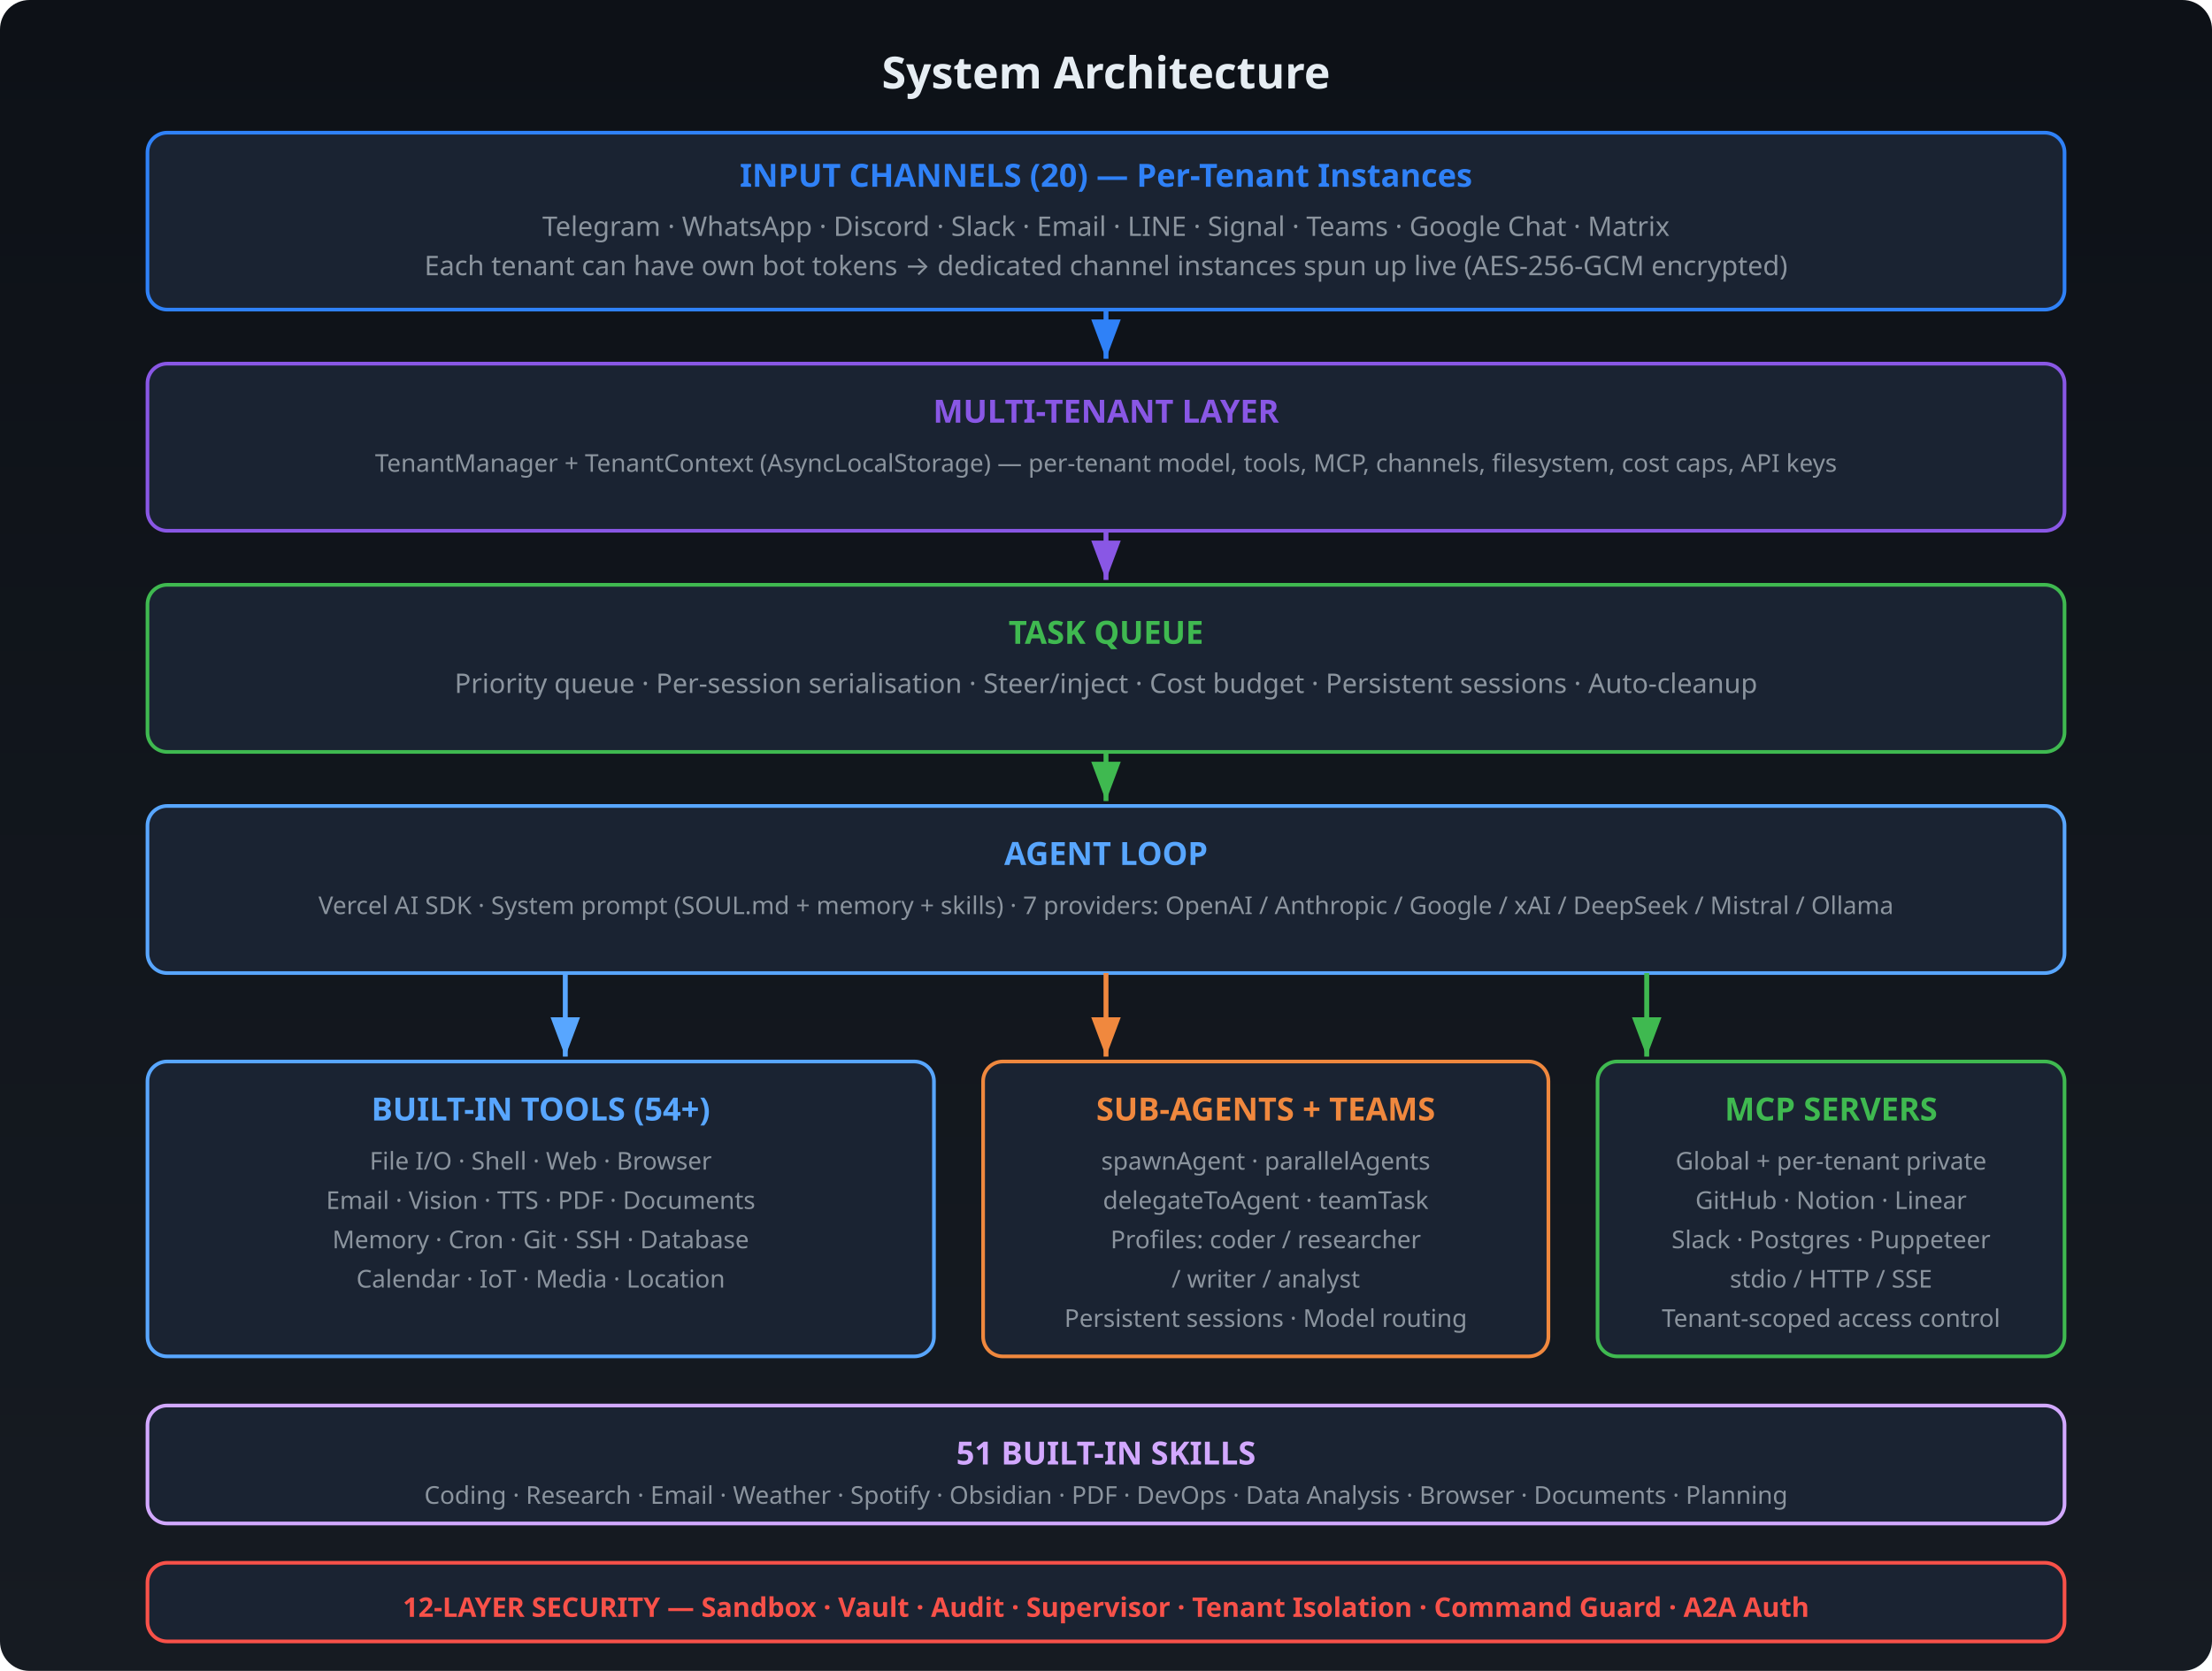
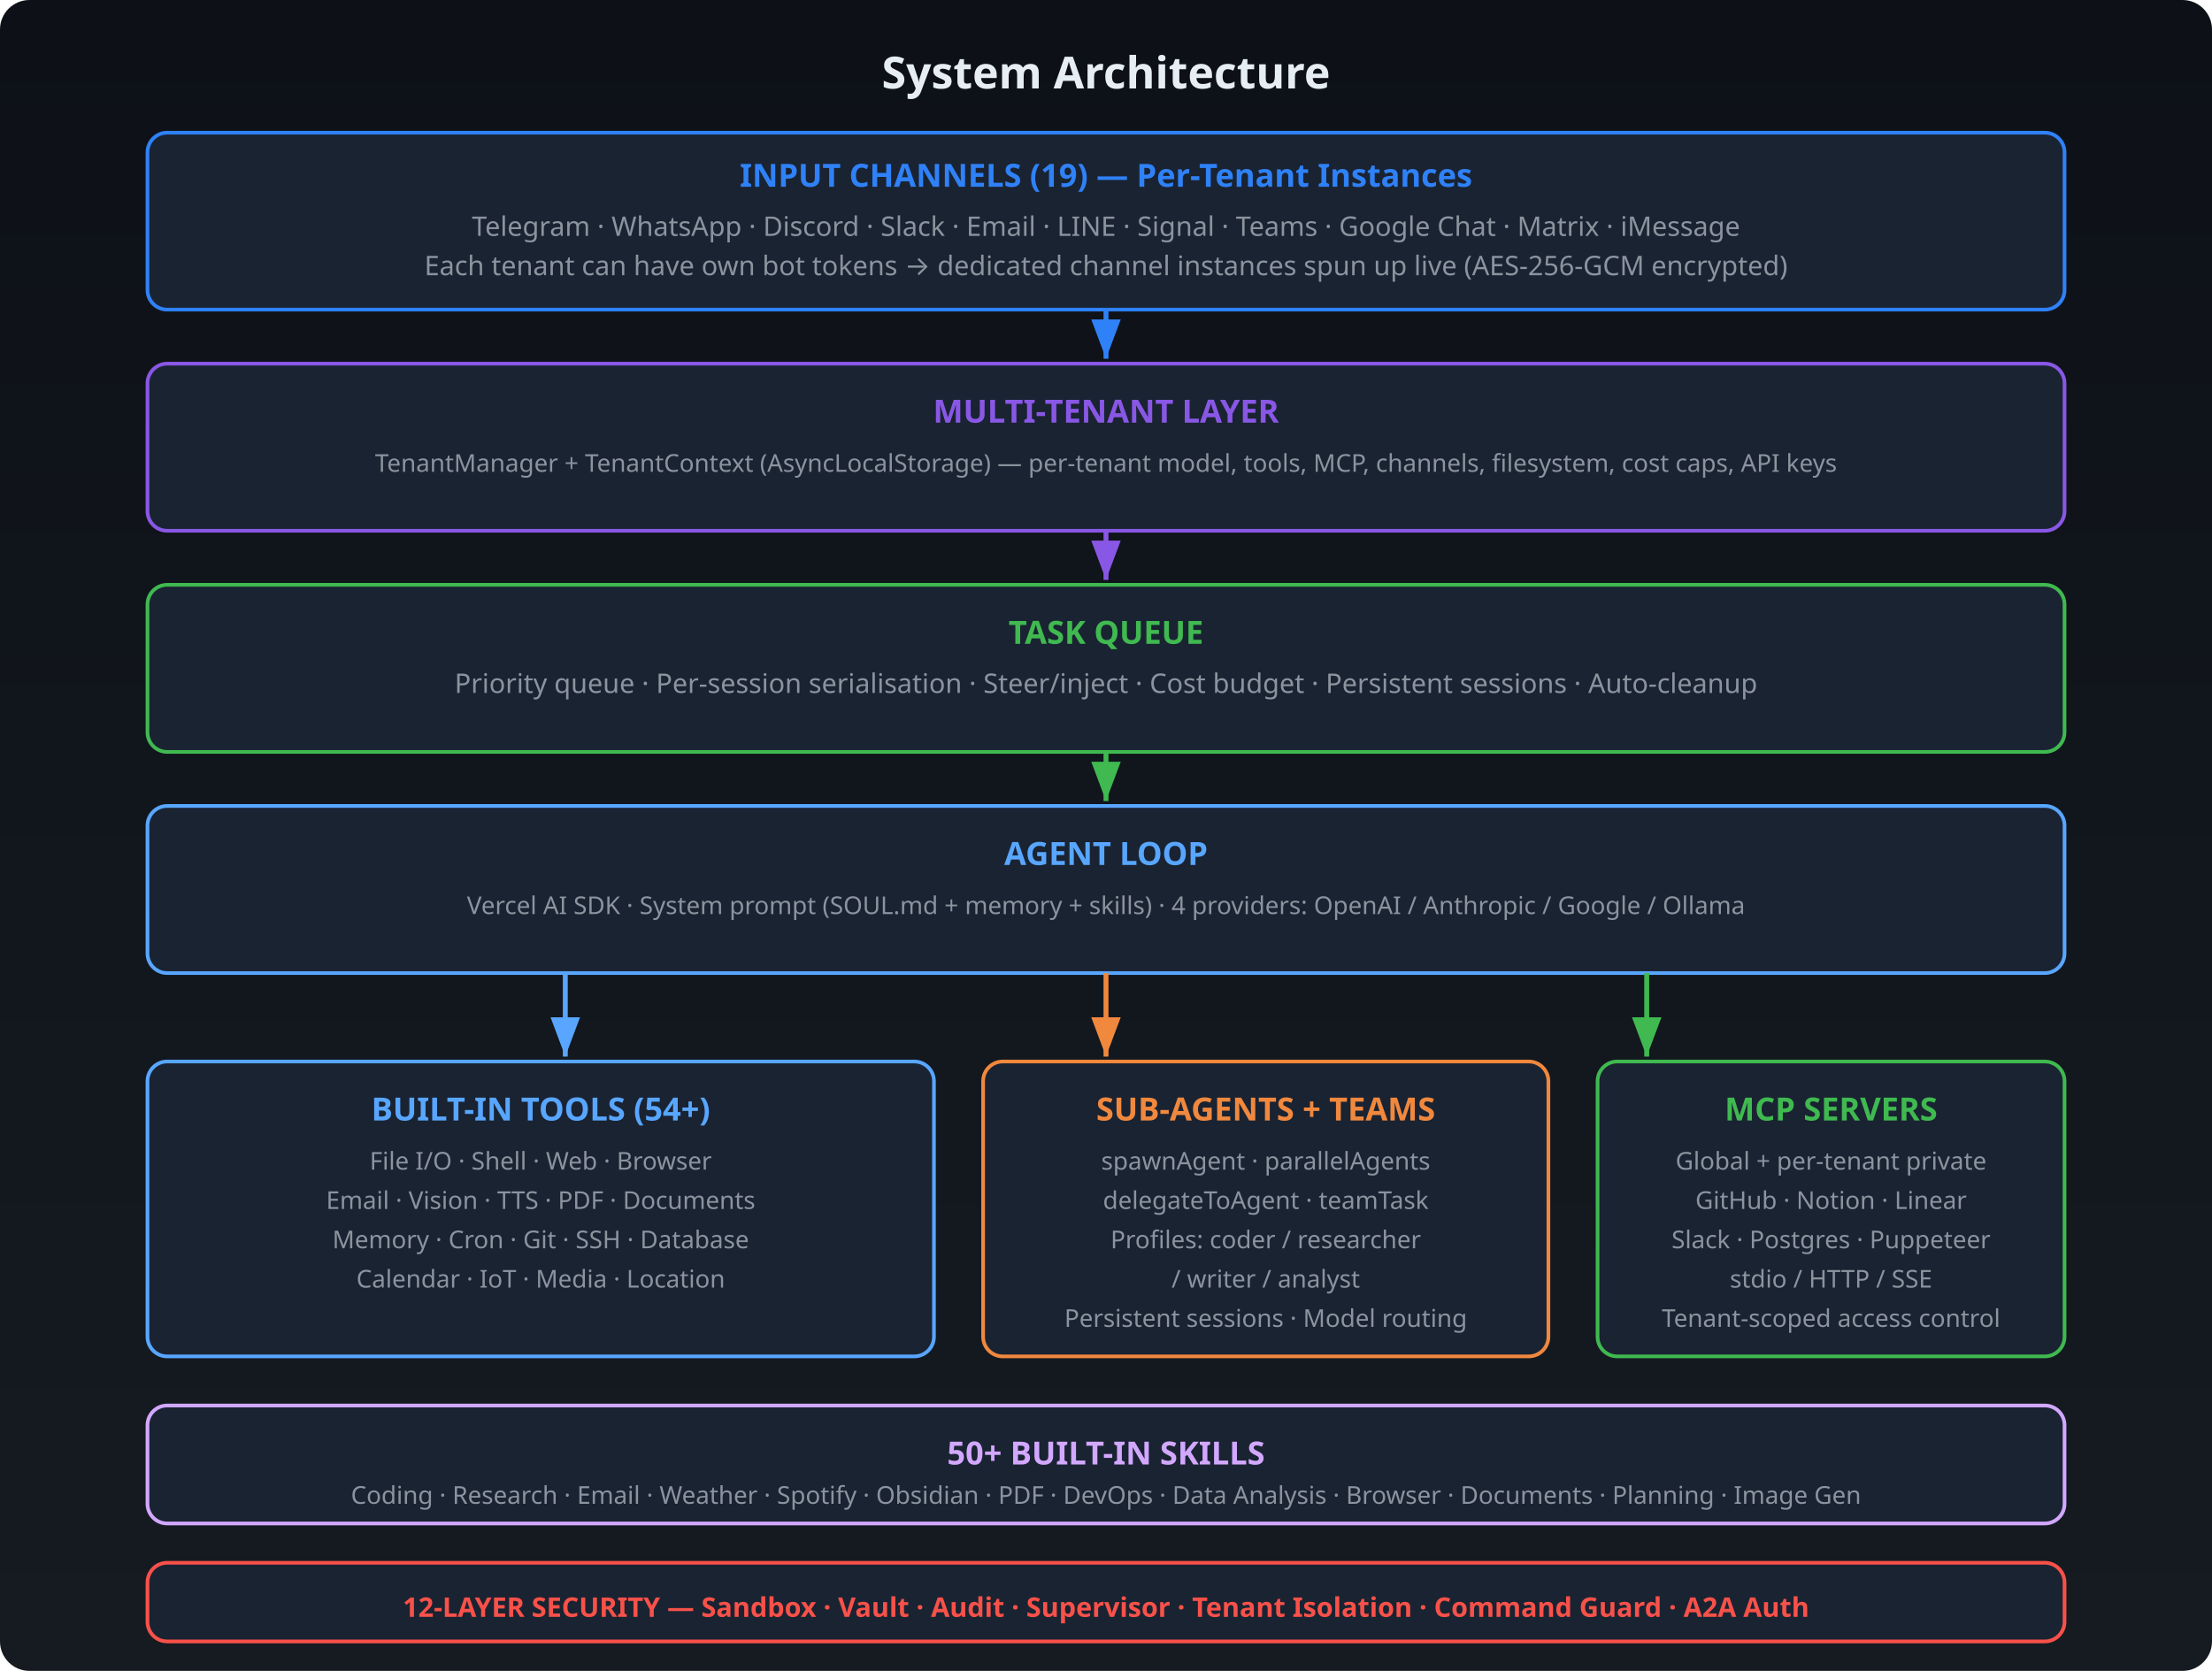
<svg xmlns="http://www.w3.org/2000/svg" viewBox="0 0 900 680" font-family="'Segoe UI', system-ui, -apple-system, sans-serif">
  <defs>
    <linearGradient id="bg" x1="0" y1="0" x2="0" y2="1">
      <stop offset="0%" stop-color="#0d1117" />
      <stop offset="100%" stop-color="#161b22" />
    </linearGradient>
    <filter id="glow">
      <feGaussianBlur stdDeviation="2" result="blur" />
      <feMerge>
        <feMergeNode in="blur" />
        <feMergeNode in="SourceGraphic" />
      </feMerge>
    </filter>
  </defs>
  <rect width="900" height="680" fill="url(#bg)" rx="12" />
  <text x="450" y="36" text-anchor="middle" fill="#e6edf3" font-size="18" font-weight="700">System Architecture</text>
  <rect x="60" y="54" width="780" height="72" rx="8" fill="#1a2332" stroke="#2f81f7" stroke-width="1.5" />
-   <text x="450" y="76" text-anchor="middle" fill="#2f81f7" font-size="13" font-weight="700">INPUT CHANNELS (20) — Per-Tenant Instances</text>
-   <text x="450" y="96" text-anchor="middle" fill="#8b949e" font-size="11">Telegram · WhatsApp · Discord · Slack · Email · LINE · Signal · Teams · Google Chat · Matrix</text>
+   <text x="450" y="76" text-anchor="middle" fill="#2f81f7" font-size="13" font-weight="700">INPUT CHANNELS (19) — Per-Tenant Instances</text>
+   <text x="450" y="96" text-anchor="middle" fill="#8b949e" font-size="11">Telegram · WhatsApp · Discord · Slack · Email · LINE · Signal · Teams · Google Chat · Matrix · iMessage</text>
  <text x="450" y="112" text-anchor="middle" fill="#8b949e" font-size="11">Each tenant can have own bot tokens → dedicated channel instances spun up live (AES-256-GCM encrypted)</text>
  <line x1="450" y1="126" x2="450" y2="146" stroke="#2f81f7" stroke-width="2" marker-end="url(#arrowBlue)" />
  <defs>
    <marker id="arrowBlue" markerWidth="8" markerHeight="6" refX="8" refY="3" orient="auto">
      <path d="M0,0 L8,3 L0,6" fill="#2f81f7" />
    </marker>
  </defs>
  <rect x="60" y="148" width="780" height="68" rx="8" fill="#1a2332" stroke="#8957e5" stroke-width="1.5" />
  <text x="450" y="172" text-anchor="middle" fill="#8957e5" font-size="13" font-weight="700">MULTI-TENANT LAYER</text>
  <text x="450" y="192" text-anchor="middle" fill="#8b949e" font-size="10">TenantManager + TenantContext (AsyncLocalStorage) — per-tenant model, tools, MCP, channels, filesystem, cost caps, API keys</text>
  <line x1="450" y1="216" x2="450" y2="236" stroke="#8957e5" stroke-width="2" marker-end="url(#arrowPurple)" />
  <defs>
    <marker id="arrowPurple" markerWidth="8" markerHeight="6" refX="8" refY="3" orient="auto">
      <path d="M0,0 L8,3 L0,6" fill="#8957e5" />
    </marker>
  </defs>
  <rect x="60" y="238" width="780" height="68" rx="8" fill="#1a2332" stroke="#3fb950" stroke-width="1.5" />
  <text x="450" y="262" text-anchor="middle" fill="#3fb950" font-size="13" font-weight="700">TASK QUEUE</text>
  <text x="450" y="282" text-anchor="middle" fill="#8b949e" font-size="11">Priority queue · Per-session serialisation · Steer/inject · Cost budget · Persistent sessions · Auto-cleanup</text>
  <line x1="450" y1="306" x2="450" y2="326" stroke="#3fb950" stroke-width="2" marker-end="url(#arrowGreen)" />
  <defs>
    <marker id="arrowGreen" markerWidth="8" markerHeight="6" refX="8" refY="3" orient="auto">
      <path d="M0,0 L8,3 L0,6" fill="#3fb950" />
    </marker>
  </defs>
  <rect x="60" y="328" width="780" height="68" rx="8" fill="#1a2332" stroke="#58a6ff" stroke-width="1.5" />
  <text x="450" y="352" text-anchor="middle" fill="#58a6ff" font-size="13" font-weight="700">AGENT LOOP</text>
-   <text x="450" y="372" text-anchor="middle" fill="#8b949e" font-size="10">Vercel AI SDK · System prompt (SOUL.md + memory + skills) · 7 providers: OpenAI / Anthropic / Google / xAI / DeepSeek / Mistral / Ollama</text>
+   <text x="450" y="372" text-anchor="middle" fill="#8b949e" font-size="10">Vercel AI SDK · System prompt (SOUL.md + memory + skills) · 4 providers: OpenAI / Anthropic / Google / Ollama</text>
  <line x1="230" y1="396" x2="230" y2="430" stroke="#58a6ff" stroke-width="2" marker-end="url(#arrowCyan)" />
  <line x1="450" y1="396" x2="450" y2="430" stroke="#f0883e" stroke-width="2" marker-end="url(#arrowOrange)" />
  <line x1="670" y1="396" x2="670" y2="430" stroke="#3fb950" stroke-width="2" marker-end="url(#arrowGreen2)" />
  <defs>
    <marker id="arrowCyan" markerWidth="8" markerHeight="6" refX="8" refY="3" orient="auto">
      <path d="M0,0 L8,3 L0,6" fill="#58a6ff" />
    </marker>
    <marker id="arrowOrange" markerWidth="8" markerHeight="6" refX="8" refY="3" orient="auto">
      <path d="M0,0 L8,3 L0,6" fill="#f0883e" />
    </marker>
    <marker id="arrowGreen2" markerWidth="8" markerHeight="6" refX="8" refY="3" orient="auto">
      <path d="M0,0 L8,3 L0,6" fill="#3fb950" />
    </marker>
  </defs>
  <rect x="60" y="432" width="320" height="120" rx="8" fill="#1a2332" stroke="#58a6ff" stroke-width="1.5" />
  <text x="220" y="456" text-anchor="middle" fill="#58a6ff" font-size="13" font-weight="700">BUILT-IN TOOLS (54+)</text>
  <text x="220" y="476" text-anchor="middle" fill="#8b949e" font-size="10">File I/O · Shell · Web · Browser</text>
  <text x="220" y="492" text-anchor="middle" fill="#8b949e" font-size="10">Email · Vision · TTS · PDF · Documents</text>
  <text x="220" y="508" text-anchor="middle" fill="#8b949e" font-size="10">Memory · Cron · Git · SSH · Database</text>
  <text x="220" y="524" text-anchor="middle" fill="#8b949e" font-size="10">Calendar · IoT · Media · Location</text>
  <rect x="400" y="432" width="230" height="120" rx="8" fill="#1a2332" stroke="#f0883e" stroke-width="1.5" />
  <text x="515" y="456" text-anchor="middle" fill="#f0883e" font-size="13" font-weight="700">SUB-AGENTS + TEAMS</text>
  <text x="515" y="476" text-anchor="middle" fill="#8b949e" font-size="10">spawnAgent · parallelAgents</text>
  <text x="515" y="492" text-anchor="middle" fill="#8b949e" font-size="10">delegateToAgent · teamTask</text>
  <text x="515" y="508" text-anchor="middle" fill="#8b949e" font-size="10">Profiles: coder / researcher</text>
  <text x="515" y="524" text-anchor="middle" fill="#8b949e" font-size="10">/ writer / analyst</text>
  <text x="515" y="540" text-anchor="middle" fill="#8b949e" font-size="10">Persistent sessions · Model routing</text>
  <rect x="650" y="432" width="190" height="120" rx="8" fill="#1a2332" stroke="#3fb950" stroke-width="1.5" />
  <text x="745" y="456" text-anchor="middle" fill="#3fb950" font-size="13" font-weight="700">MCP SERVERS</text>
  <text x="745" y="476" text-anchor="middle" fill="#8b949e" font-size="10">Global + per-tenant private</text>
  <text x="745" y="492" text-anchor="middle" fill="#8b949e" font-size="10">GitHub · Notion · Linear</text>
  <text x="745" y="508" text-anchor="middle" fill="#8b949e" font-size="10">Slack · Postgres · Puppeteer</text>
  <text x="745" y="524" text-anchor="middle" fill="#8b949e" font-size="10">stdio / HTTP / SSE</text>
  <text x="745" y="540" text-anchor="middle" fill="#8b949e" font-size="10">Tenant-scoped access control</text>
  <rect x="60" y="572" width="780" height="48" rx="8" fill="#1a2332" stroke="#d2a8ff" stroke-width="1.5" />
-   <text x="450" y="596" text-anchor="middle" fill="#d2a8ff" font-size="13" font-weight="700">51 BUILT-IN SKILLS</text>
-   <text x="450" y="612" text-anchor="middle" fill="#8b949e" font-size="10">Coding · Research · Email · Weather · Spotify · Obsidian · PDF · DevOps · Data Analysis · Browser · Documents · Planning</text>
+   <text x="450" y="596" text-anchor="middle" fill="#d2a8ff" font-size="13" font-weight="700">50+ BUILT-IN SKILLS</text>
+   <text x="450" y="612" text-anchor="middle" fill="#8b949e" font-size="10">Coding · Research · Email · Weather · Spotify · Obsidian · PDF · DevOps · Data Analysis · Browser · Documents · Planning · Image Gen</text>
  <rect x="60" y="636" width="780" height="32" rx="8" fill="#1a2332" stroke="#f85149" stroke-width="1.5" />
  <text x="450" y="658" text-anchor="middle" fill="#f85149" font-size="11" font-weight="700">12-LAYER SECURITY — Sandbox · Vault · Audit · Supervisor · Tenant Isolation · Command Guard · A2A Auth</text>
</svg>
